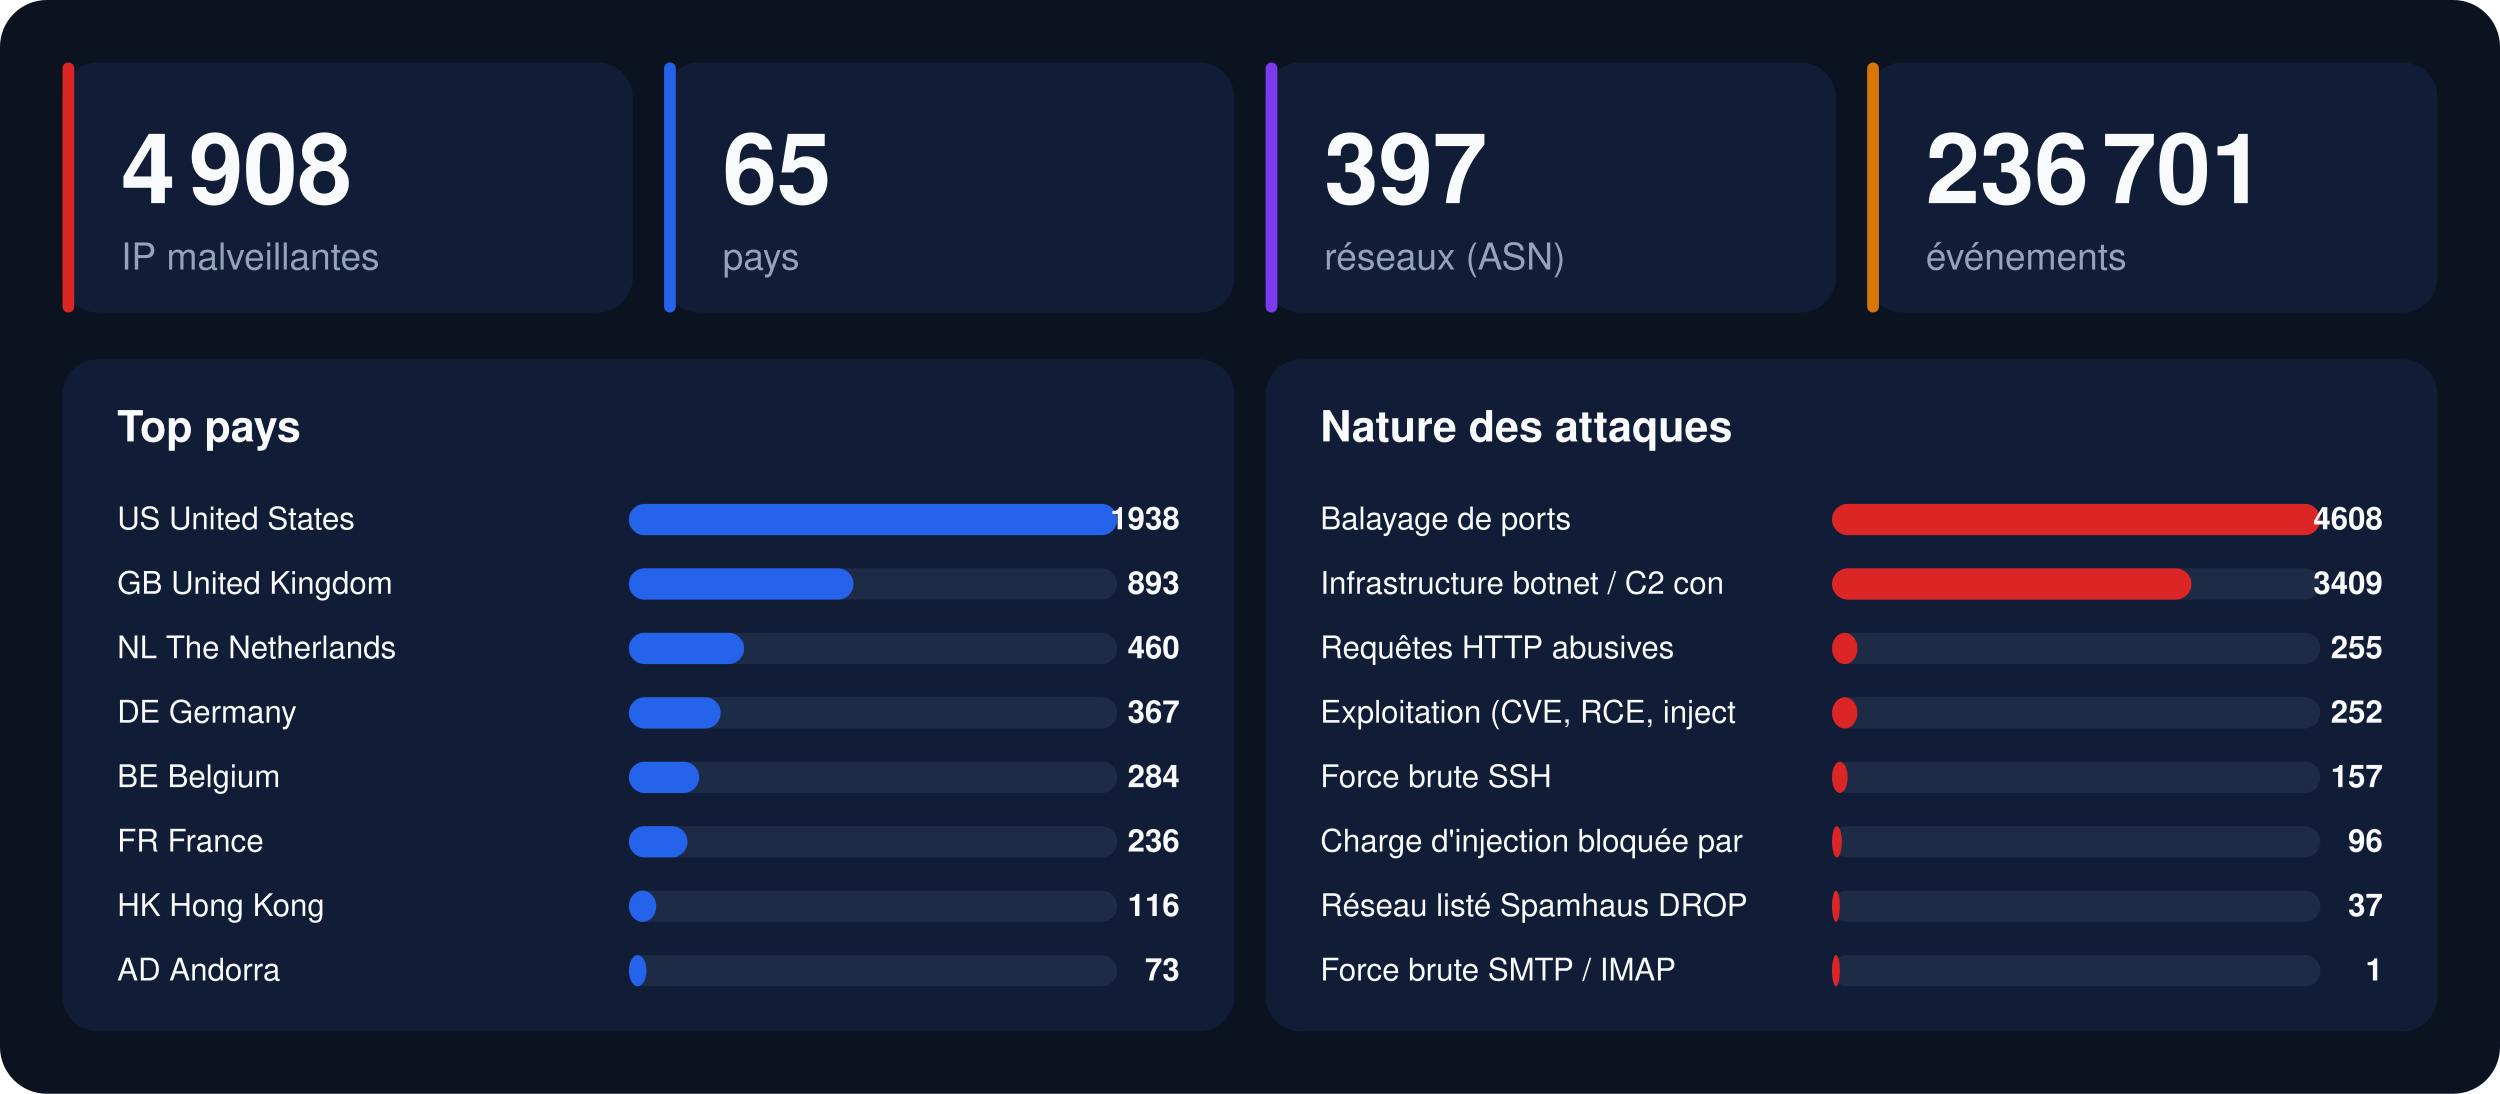
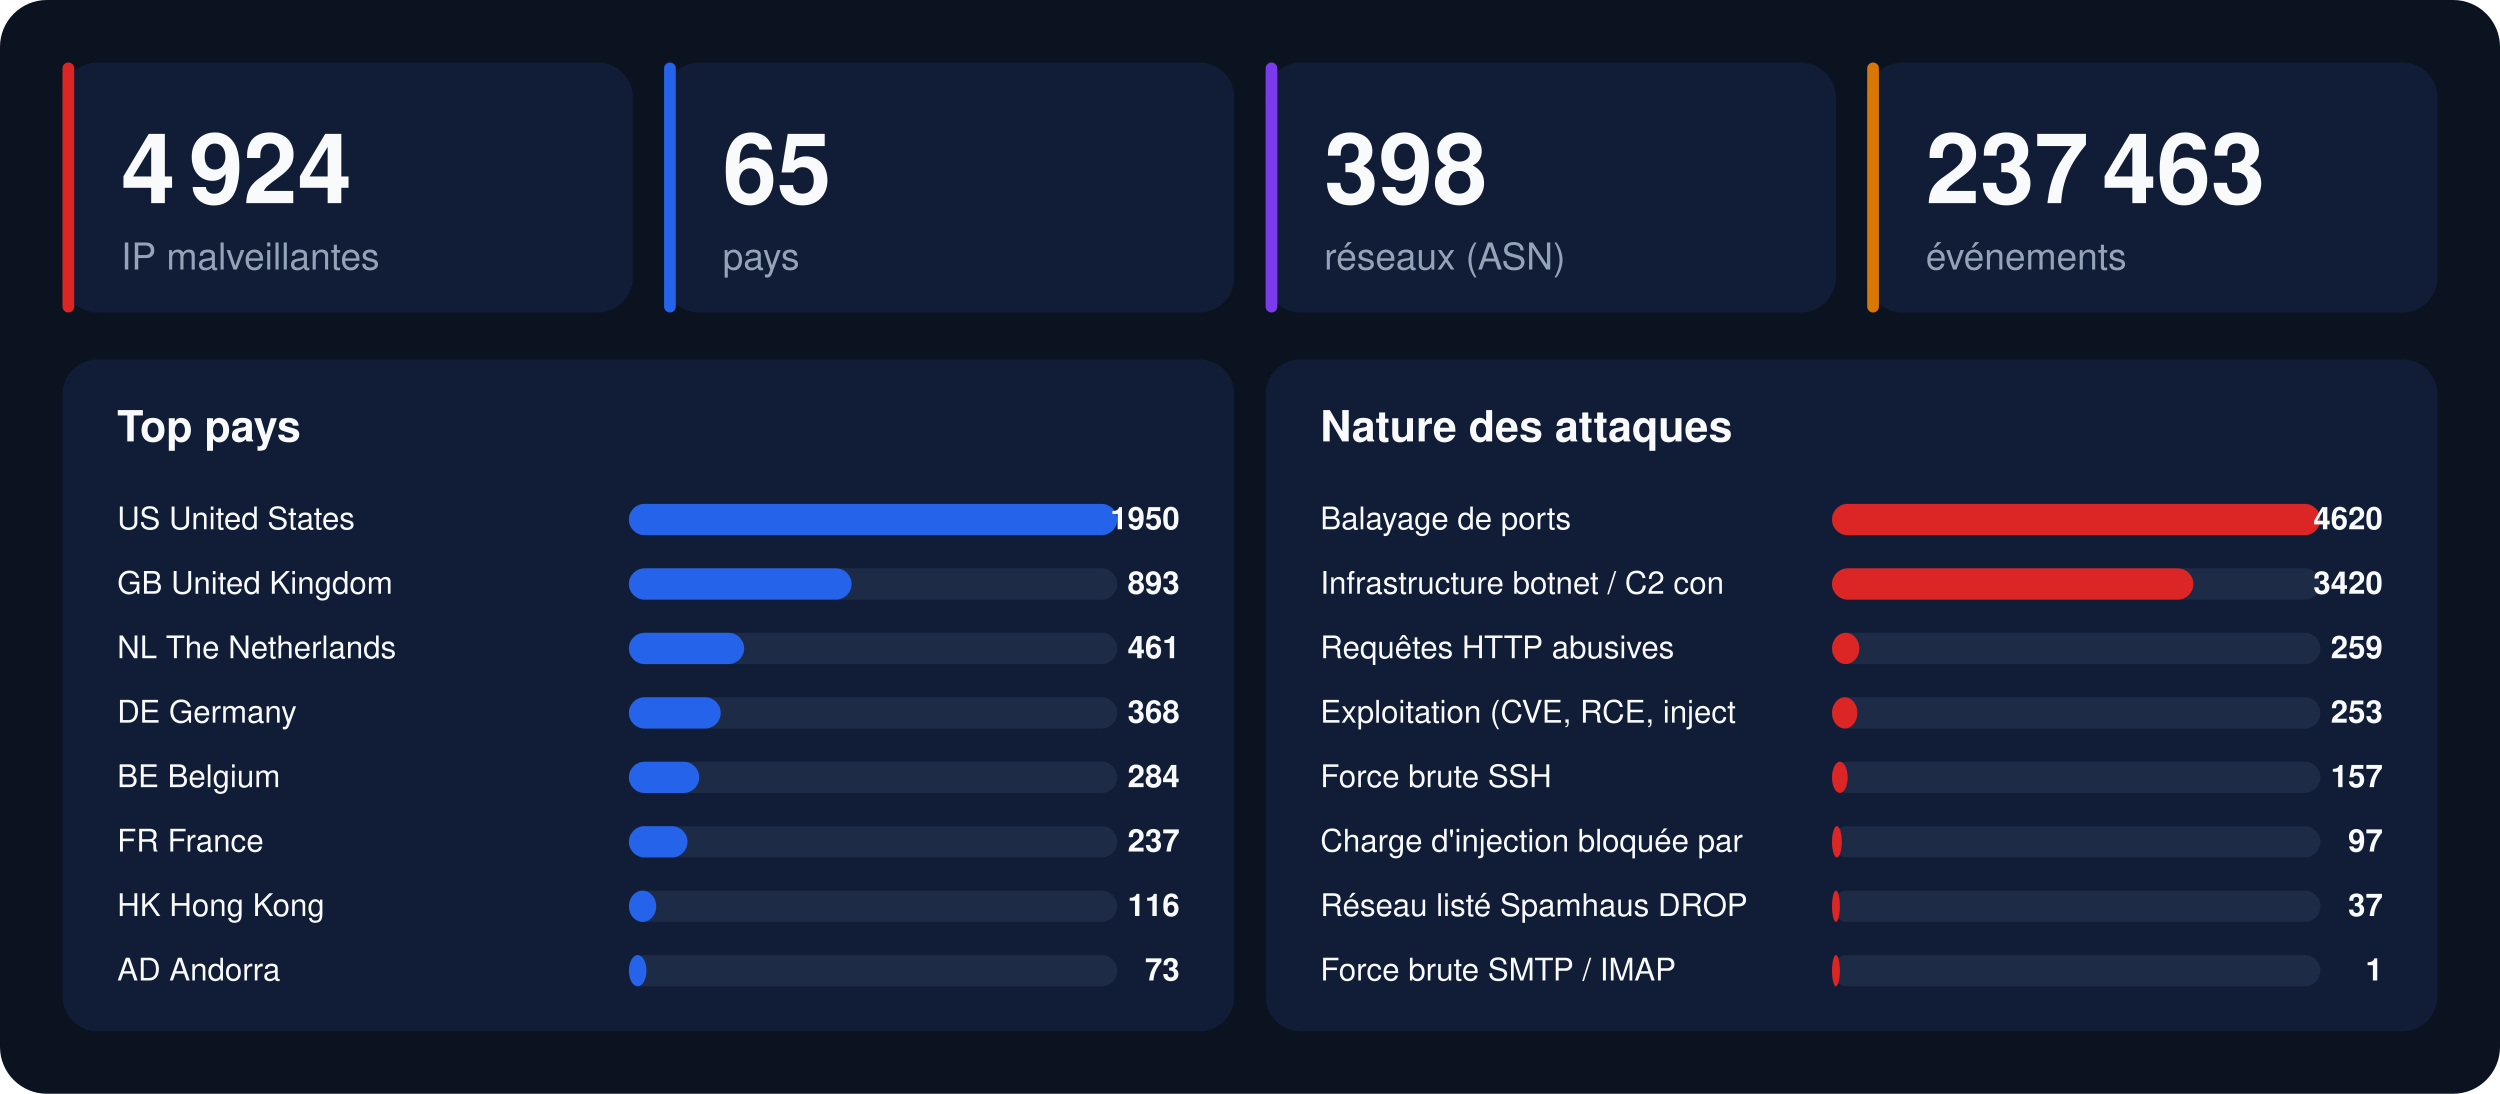
<svg xmlns="http://www.w3.org/2000/svg" width="1280" height="560" viewBox="0 0 1280 560" font-family="-apple-system,BlinkMacSystemFont,'Segoe UI',Helvetica,Arial,sans-serif">
  <rect width="1280" height="560" rx="24" fill="#0b1220" />
  <rect x="32" y="32" width="292" height="128" rx="18" fill="#111d36" />
  <rect x="32" y="32" width="6" height="128" rx="3" fill="#dc2626" />
-   <text x="62" y="104" font-size="50" font-weight="800" fill="#f8fafc">4 908</text>
+   <text x="62" y="104" font-size="50" font-weight="800" fill="#f8fafc">4 924</text>
  <text x="62" y="138" font-size="19" fill="#94a3b8">IP malveillantes</text>
  <rect x="340" y="32" width="292" height="128" rx="18" fill="#111d36" />
  <rect x="340" y="32" width="6" height="128" rx="3" fill="#2563eb" />
  <text x="370" y="104" font-size="50" font-weight="800" fill="#f8fafc">65</text>
  <text x="370" y="138" font-size="19" fill="#94a3b8">pays</text>
  <rect x="648" y="32" width="292" height="128" rx="18" fill="#111d36" />
  <rect x="648" y="32" width="6" height="128" rx="3" fill="#7c3aed" />
-   <text x="678" y="104" font-size="50" font-weight="800" fill="#f8fafc">397</text>
+   <text x="678" y="104" font-size="50" font-weight="800" fill="#f8fafc">398</text>
  <text x="678" y="138" font-size="19" fill="#94a3b8">réseaux (ASN)</text>
  <rect x="956" y="32" width="292" height="128" rx="18" fill="#111d36" />
  <rect x="956" y="32" width="6" height="128" rx="3" fill="#d97706" />
-   <text x="986" y="104" font-size="50" font-weight="800" fill="#f8fafc">236 701</text>
+   <text x="986" y="104" font-size="50" font-weight="800" fill="#f8fafc">237 463</text>
  <text x="986" y="138" font-size="19" fill="#94a3b8">événements</text>
  <rect x="32" y="184" width="600" height="344" rx="18" fill="#111d36" />
  <text x="60" y="226" font-size="22" font-weight="700" fill="#f8fafc">Top pays</text>
  <text x="60" y="271" font-size="16" fill="#f8fafc">US  United States</text>
  <rect x="322" y="258" width="250" height="16" rx="8" fill="#1e2b47" />
  <rect x="322" y="258" width="250" height="16" rx="8" fill="#2563eb" />
-   <text x="604" y="271" font-size="16" font-weight="700" text-anchor="end" fill="#f8fafc">1938</text>
+   <text x="604" y="271" font-size="16" font-weight="700" text-anchor="end" fill="#f8fafc">1950</text>
  <text x="60" y="304" font-size="16" fill="#f8fafc">GB  United Kingdom</text>
  <rect x="322" y="291" width="250" height="16" rx="8" fill="#1e2b47" />
-   <rect x="322" y="291" width="115" height="16" rx="8" fill="#2563eb" />
+   <rect x="322" y="291" width="114" height="16" rx="8" fill="#2563eb" />
  <text x="604" y="304" font-size="16" font-weight="700" text-anchor="end" fill="#f8fafc">893</text>
  <text x="60" y="337" font-size="16" fill="#f8fafc">NL  The Netherlands</text>
  <rect x="322" y="324" width="250" height="16" rx="8" fill="#1e2b47" />
  <rect x="322" y="324" width="59" height="16" rx="8" fill="#2563eb" />
-   <text x="604" y="337" font-size="16" font-weight="700" text-anchor="end" fill="#f8fafc">460</text>
+   <text x="604" y="337" font-size="16" font-weight="700" text-anchor="end" fill="#f8fafc">461</text>
  <text x="60" y="370" font-size="16" fill="#f8fafc">DE  Germany</text>
  <rect x="322" y="357" width="250" height="16" rx="8" fill="#1e2b47" />
  <rect x="322" y="357" width="47" height="16" rx="8" fill="#2563eb" />
-   <text x="604" y="370" font-size="16" font-weight="700" text-anchor="end" fill="#f8fafc">367</text>
+   <text x="604" y="370" font-size="16" font-weight="700" text-anchor="end" fill="#f8fafc">368</text>
  <text x="60" y="403" font-size="16" fill="#f8fafc">BE  Belgium</text>
  <rect x="322" y="390" width="250" height="16" rx="8" fill="#1e2b47" />
  <rect x="322" y="390" width="36" height="16" rx="8" fill="#2563eb" />
  <text x="604" y="403" font-size="16" font-weight="700" text-anchor="end" fill="#f8fafc">284</text>
  <text x="60" y="436" font-size="16" fill="#f8fafc">FR  France</text>
  <rect x="322" y="423" width="250" height="16" rx="8" fill="#1e2b47" />
  <rect x="322" y="423" width="30" height="16" rx="8" fill="#2563eb" />
-   <text x="604" y="436" font-size="16" font-weight="700" text-anchor="end" fill="#f8fafc">236</text>
+   <text x="604" y="436" font-size="16" font-weight="700" text-anchor="end" fill="#f8fafc">237</text>
  <text x="60" y="469" font-size="16" fill="#f8fafc">HK  Hong Kong</text>
  <rect x="322" y="456" width="250" height="16" rx="8" fill="#1e2b47" />
  <rect x="322" y="456" width="14" height="16" rx="8" fill="#2563eb" />
  <text x="604" y="469" font-size="16" font-weight="700" text-anchor="end" fill="#f8fafc">116</text>
  <text x="60" y="502" font-size="16" fill="#f8fafc">AD  Andorra</text>
  <rect x="322" y="489" width="250" height="16" rx="8" fill="#1e2b47" />
  <rect x="322" y="489" width="9" height="16" rx="8" fill="#2563eb" />
  <text x="604" y="502" font-size="16" font-weight="700" text-anchor="end" fill="#f8fafc">73</text>
  <rect x="648" y="184" width="600" height="344" rx="18" fill="#111d36" />
  <text x="676" y="226" font-size="22" font-weight="700" fill="#f8fafc">Nature des attaques</text>
  <text x="676" y="271" font-size="16" fill="#f8fafc">Balayage de ports</text>
  <rect x="938" y="258" width="250" height="16" rx="8" fill="#1e2b47" />
  <rect x="938" y="258" width="250" height="16" rx="8" fill="#dc2626" />
-   <text x="1220" y="271" font-size="16" font-weight="700" text-anchor="end" fill="#f8fafc">4608</text>
+   <text x="1220" y="271" font-size="16" font-weight="700" text-anchor="end" fill="#f8fafc">4620</text>
  <text x="676" y="304" font-size="16" fill="#f8fafc">Infrastructure botnet / C2 con</text>
  <rect x="938" y="291" width="250" height="16" rx="8" fill="#1e2b47" />
-   <rect x="938" y="291" width="184" height="16" rx="8" fill="#dc2626" />
-   <text x="1220" y="304" font-size="16" font-weight="700" text-anchor="end" fill="#f8fafc">3409</text>
+   <rect x="938" y="291" width="185" height="16" rx="8" fill="#dc2626" />
+   <text x="1220" y="304" font-size="16" font-weight="700" text-anchor="end" fill="#f8fafc">3420</text>
  <text x="676" y="337" font-size="16" fill="#f8fafc">Requêtes HTTP abusives</text>
  <rect x="938" y="324" width="250" height="16" rx="8" fill="#1e2b47" />
-   <rect x="938" y="324" width="13" height="16" rx="8" fill="#dc2626" />
-   <text x="1220" y="337" font-size="16" font-weight="700" text-anchor="end" fill="#f8fafc">255</text>
+   <rect x="938" y="324" width="14" height="16" rx="8" fill="#dc2626" />
+   <text x="1220" y="337" font-size="16" font-weight="700" text-anchor="end" fill="#f8fafc">259</text>
  <text x="676" y="370" font-size="16" fill="#f8fafc">Exploitation (CVE, RCE, inject</text>
  <rect x="938" y="357" width="250" height="16" rx="8" fill="#1e2b47" />
  <rect x="938" y="357" width="13" height="16" rx="8" fill="#dc2626" />
-   <text x="1220" y="370" font-size="16" font-weight="700" text-anchor="end" fill="#f8fafc">252</text>
+   <text x="1220" y="370" font-size="16" font-weight="700" text-anchor="end" fill="#f8fafc">253</text>
  <text x="676" y="403" font-size="16" fill="#f8fafc">Force brute SSH</text>
  <rect x="938" y="390" width="250" height="16" rx="8" fill="#1e2b47" />
  <rect x="938" y="390" width="8" height="16" rx="8" fill="#dc2626" />
  <text x="1220" y="403" font-size="16" font-weight="700" text-anchor="end" fill="#f8fafc">157</text>
  <text x="676" y="436" font-size="16" fill="#f8fafc">Charge d'injection bloquée par</text>
  <rect x="938" y="423" width="250" height="16" rx="8" fill="#1e2b47" />
  <rect x="938" y="423" width="5" height="16" rx="8" fill="#dc2626" />
-   <text x="1220" y="436" font-size="16" font-weight="700" text-anchor="end" fill="#f8fafc">96</text>
+   <text x="1220" y="436" font-size="16" font-weight="700" text-anchor="end" fill="#f8fafc">97</text>
  <text x="676" y="469" font-size="16" fill="#f8fafc">Réseau listé Spamhaus DROP</text>
  <rect x="938" y="456" width="250" height="16" rx="8" fill="#1e2b47" />
  <rect x="938" y="456" width="4" height="16" rx="8" fill="#dc2626" />
  <text x="1220" y="469" font-size="16" font-weight="700" text-anchor="end" fill="#f8fafc">37</text>
  <text x="676" y="502" font-size="16" fill="#f8fafc">Force brute SMTP / IMAP</text>
  <rect x="938" y="489" width="250" height="16" rx="8" fill="#1e2b47" />
  <rect x="938" y="489" width="4" height="16" rx="8" fill="#dc2626" />
  <text x="1220" y="502" font-size="16" font-weight="700" text-anchor="end" fill="#f8fafc">1</text>
</svg>
